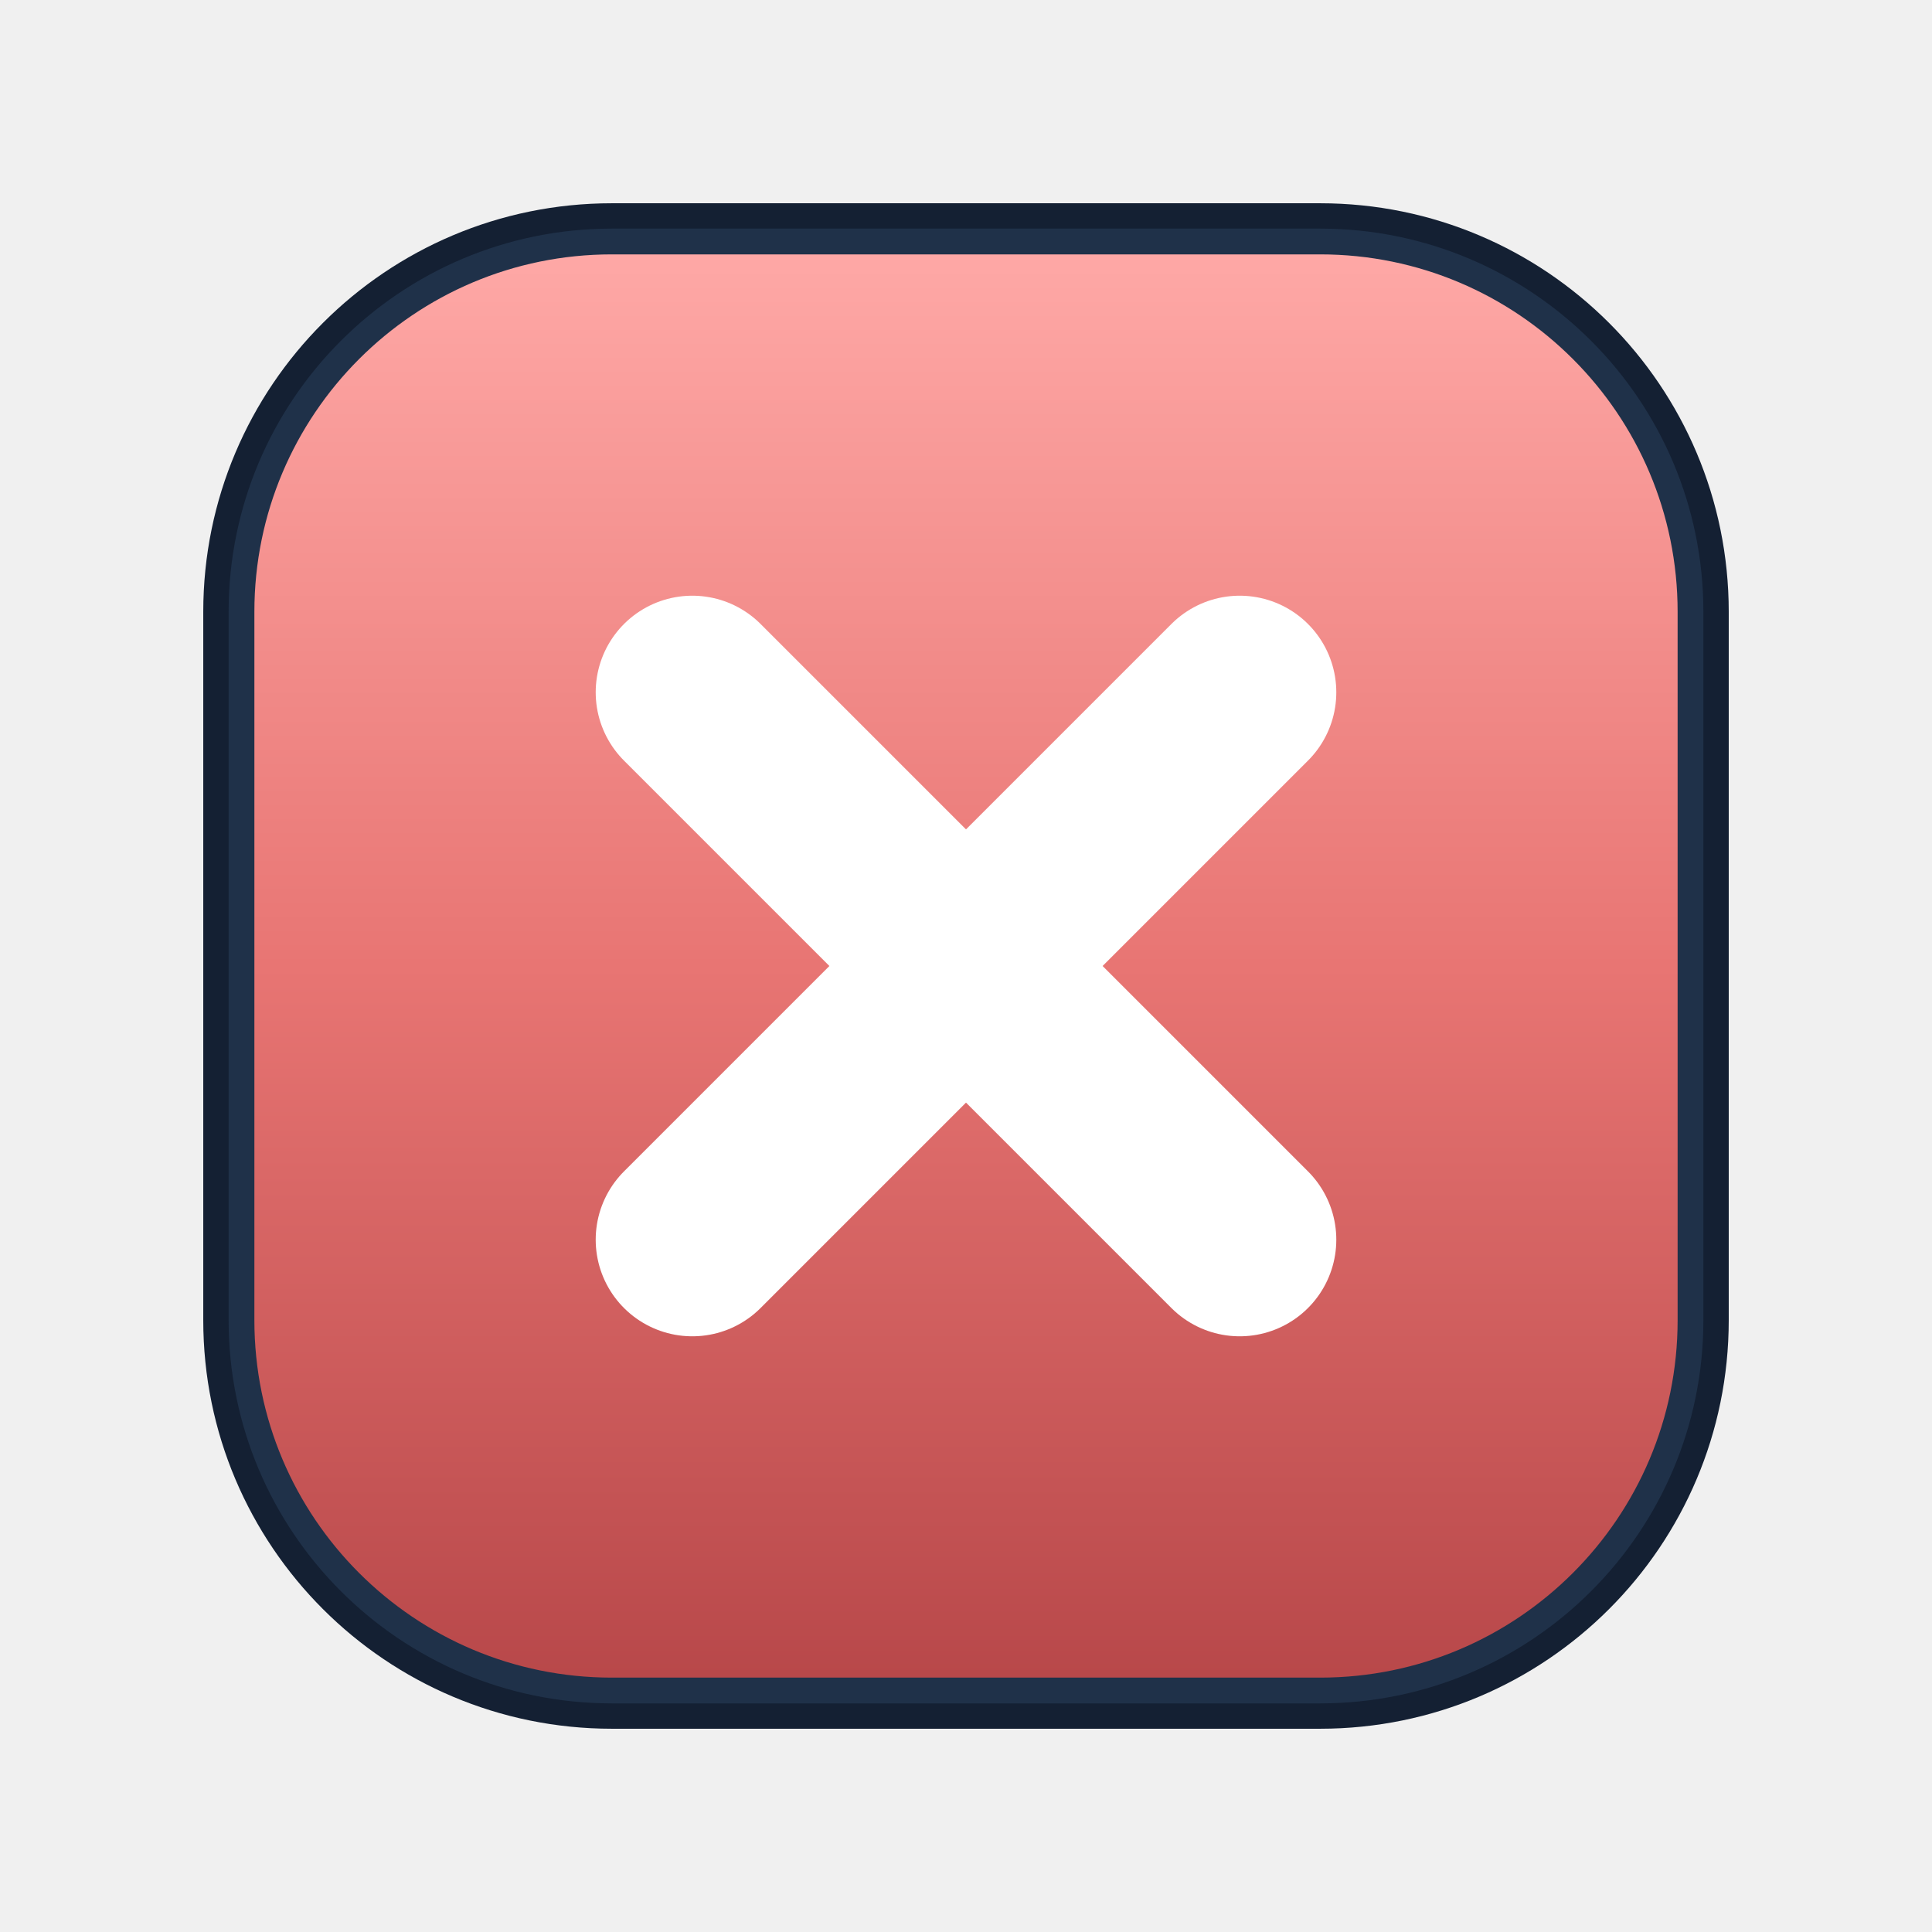
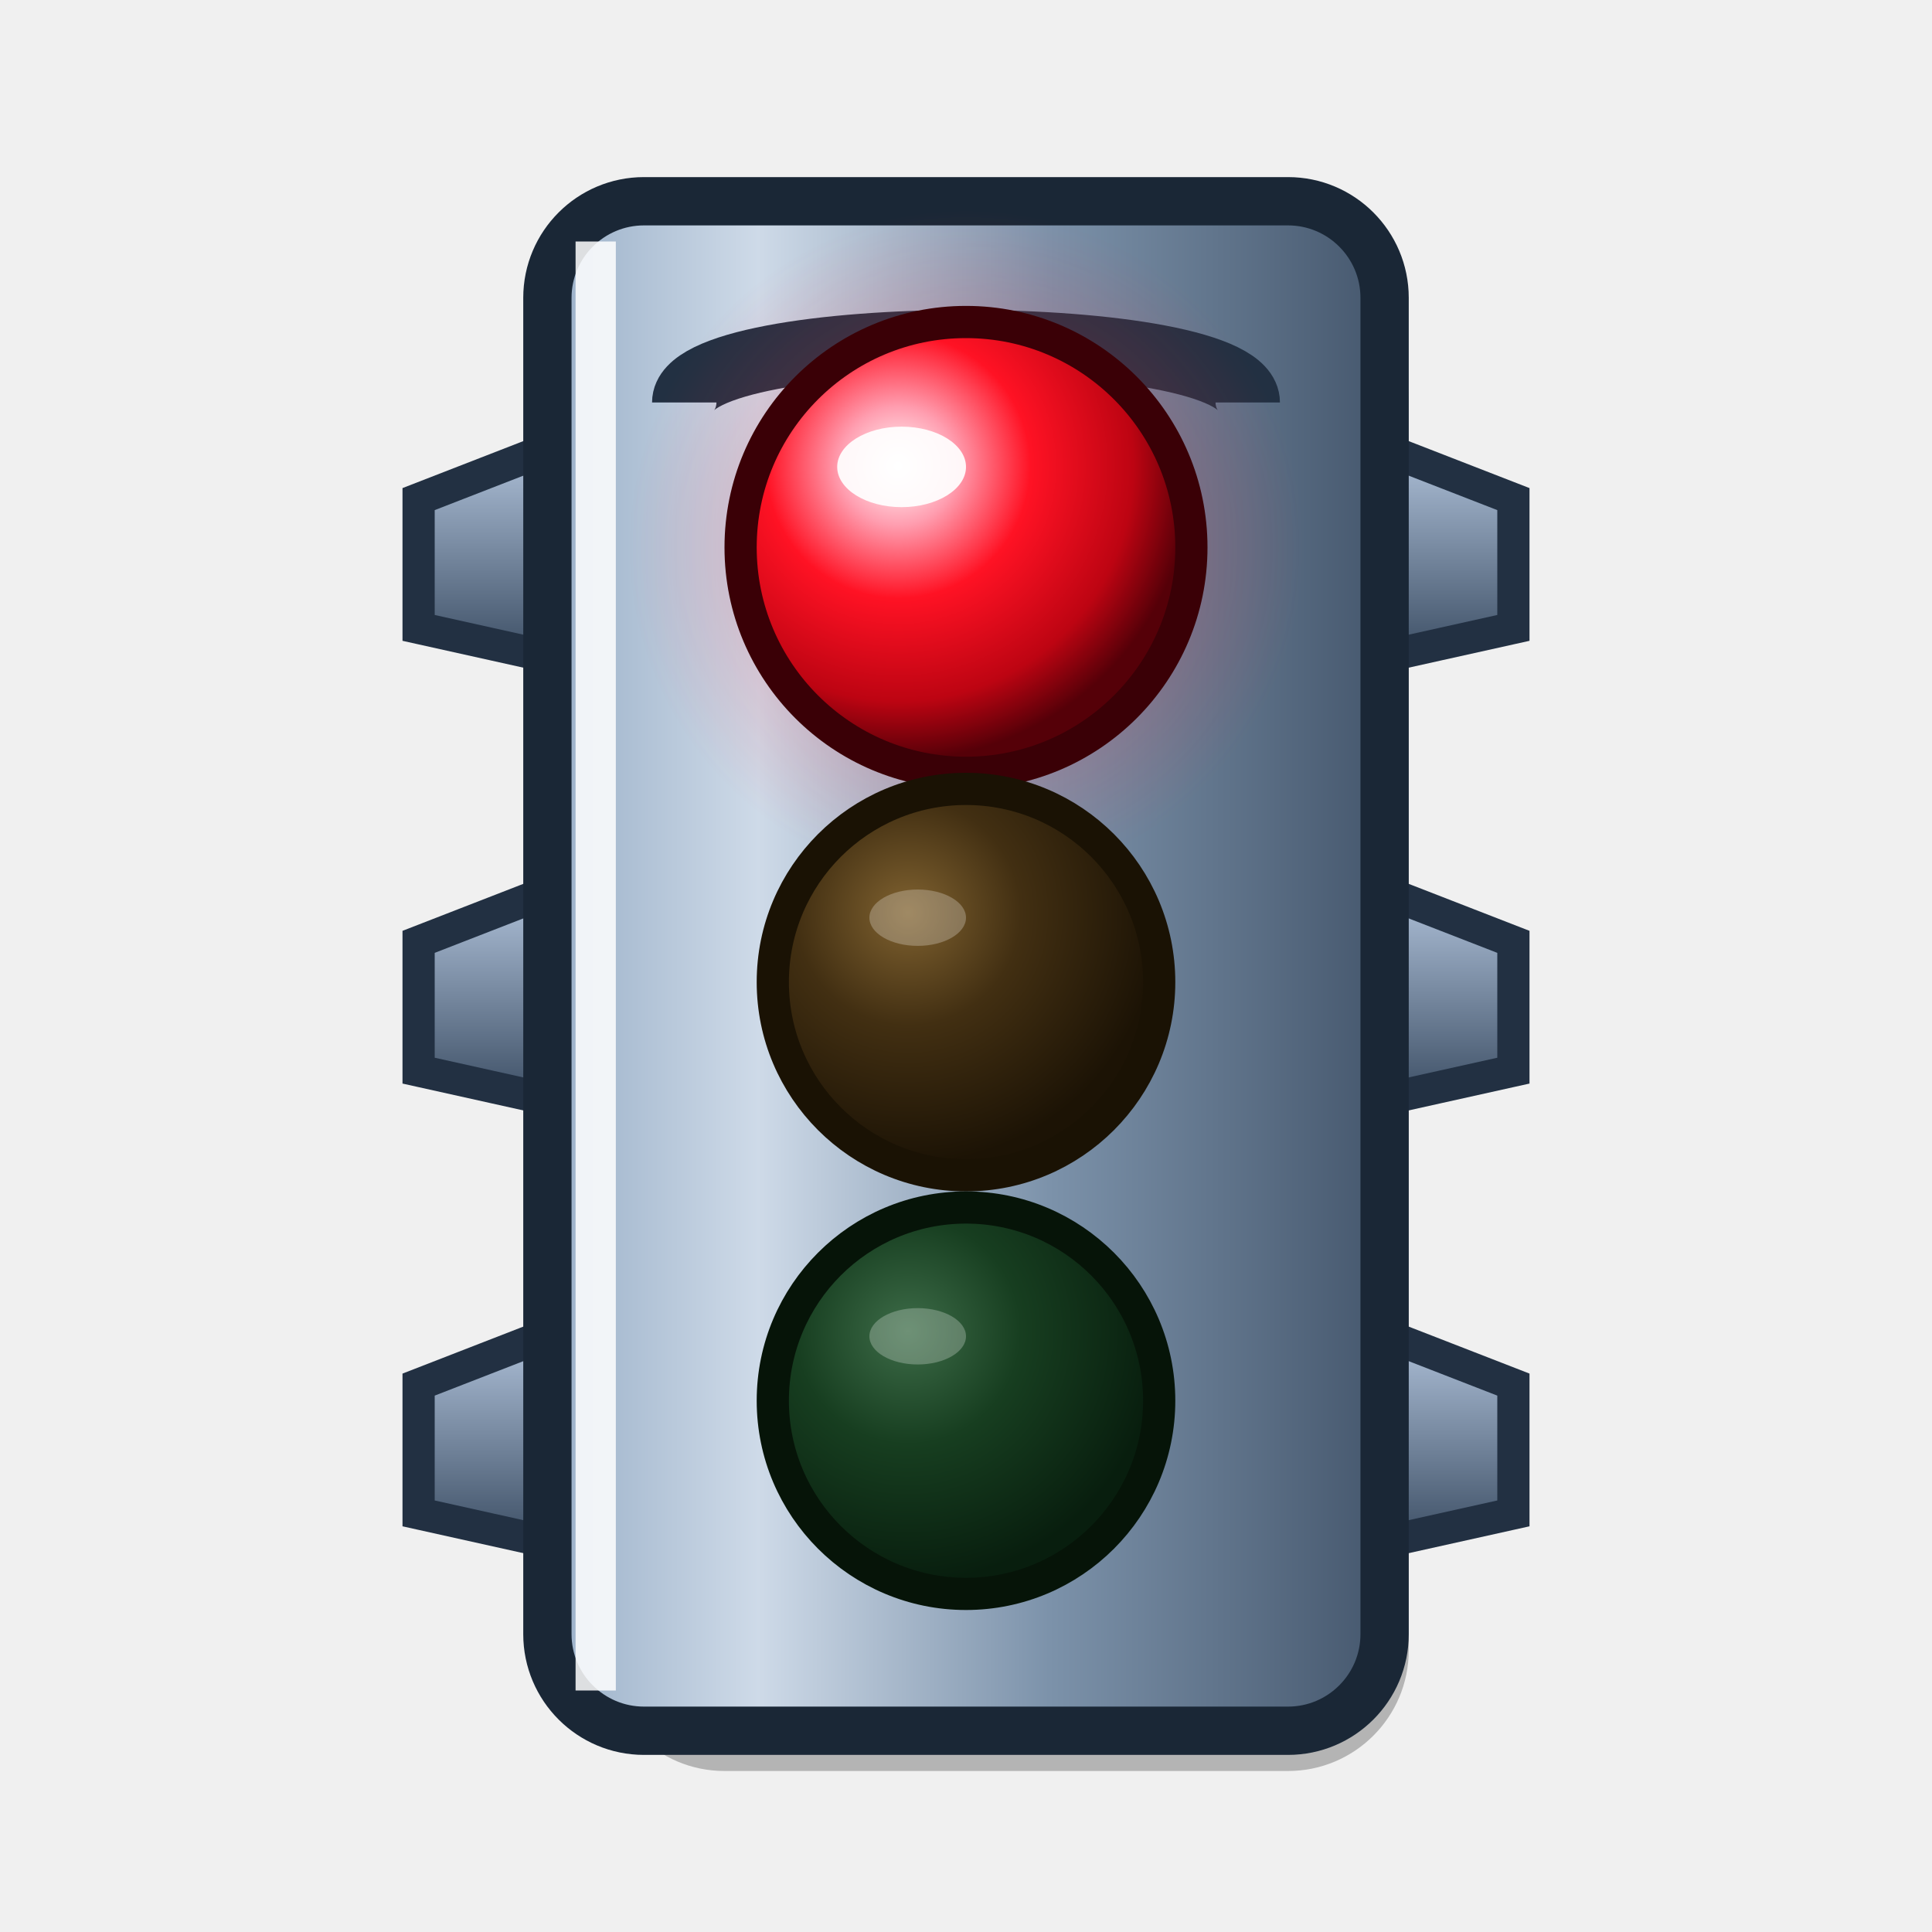
<svg xmlns="http://www.w3.org/2000/svg" viewBox="0 0 24 24" width="24" height="24">
  <defs>
-     <linearGradient id="g" x1="12" y1="2.8" x2="12" y2="21.2" gradientUnits="userSpaceOnUse">
-       <stop offset="0" stop-color="#ffaaa8" />
-       <stop offset="0.5" stop-color="#e87573" />
-       <stop offset="1" stop-color="#b64648" />
+     <linearGradient id="stop-housing" x1="0" y1="0" x2="1" y2="0">
+       <stop offset="0%" stop-color="#9ab0c8" />
+       <stop offset="25%" stop-color="#cedae8" />
+       <stop offset="60%" stop-color="#7c92aa" />
+       <stop offset="100%" stop-color="#46586e" />
    </linearGradient>
+     <linearGradient id="stop-visor" x1="0" y1="0" x2="0" y2="1">
+       <stop offset="0%" stop-color="#b2c4dc" />
+       <stop offset="100%" stop-color="#3b4d63" />
+     </linearGradient>
+     <radialGradient id="stop-red" cx="35%" cy="32%" r="65%">
+       <stop offset="0%" stop-color="#ffffff" />
+       <stop offset="20%" stop-color="#ff9eb0" />
+       <stop offset="45%" stop-color="#ff1224" />
+       <stop offset="80%" stop-color="#bd0412" />
+       <stop offset="100%" stop-color="#550008" />
+     </radialGradient>
+     <radialGradient id="stop-redglow" cx="50%" cy="50%" r="50%">
+       <stop offset="0%" stop-color="#ff3344" stop-opacity="0.45" />
+       <stop offset="100%" stop-color="#ff3344" stop-opacity="0" />
+     </radialGradient>
+     <radialGradient id="stop-amber" cx="35%" cy="32%" r="65%">
+       <stop offset="0%" stop-color="#806230" />
+       <stop offset="45%" stop-color="#422f12" />
+       <stop offset="100%" stop-color="#1c1305" />
+     </radialGradient>
+     <radialGradient id="stop-green" cx="35%" cy="32%" r="65%">
+       <stop offset="0%" stop-color="#3d6c48" />
+       <stop offset="45%" stop-color="#173e20" />
+       <stop offset="100%" stop-color="#081e0e" />
+     </radialGradient>
  </defs>
-   <rect x="3" y="3" width="18" height="18" rx="4.6" fill="none" stroke="#142033" stroke-width="0.95" />
-   <rect x="3" y="3" width="18" height="18" rx="4.6" fill="url(#g)" stroke="#1f3149" stroke-width="0.32" />
-   <path d="M 8.6 8.6 L 15.4 15.4 M 15.4 8.6 L 8.6 15.4" stroke="#ffffff" stroke-width="2.4" stroke-linecap="round" />
+   <rect x="7.5" y="3.5" width="10" height="18.5" rx="1.5" fill="#000000" opacity="0.25" />
+   <path d="M 7 5.5 L 5.2 6.2 L 5.2 7.8 L 7 8.2 Z" fill="url(#stop-visor)" stroke="#223042" stroke-width="0.4" />
+   <path d="M 7 11.0 L 5.2 11.7 L 5.2 13.3 L 7 13.7 Z" fill="url(#stop-visor)" stroke="#223042" stroke-width="0.4" />
+   <path d="M 7 16.5 L 5.2 17.2 L 5.2 18.8 L 7 19.2 Z" fill="url(#stop-visor)" stroke="#223042" stroke-width="0.4" />
+   <path d="M 17 5.5 L 18.8 6.2 L 18.8 7.8 L 17 8.2 Z" fill="url(#stop-visor)" stroke="#223042" stroke-width="0.4" />
+   <path d="M 17 11.0 L 18.8 11.7 L 18.8 13.3 L 17 13.7 Z" fill="url(#stop-visor)" stroke="#223042" stroke-width="0.4" />
+   <path d="M 17 16.5 L 18.8 17.2 L 18.8 18.8 L 17 19.2 Z" fill="url(#stop-visor)" stroke="#223042" stroke-width="0.4" />
+   <rect x="6.8" y="2.5" width="10.4" height="19" rx="1.2" fill="url(#stop-housing)" stroke="#1a2736" stroke-width="0.6" />
+   <line x1="7.4" y1="3" x2="7.4" y2="21" stroke="#ffffff" stroke-width="0.5" opacity="0.85" />
+   <path d="M 8.5 5 C 8.5 4, 15.5 4, 15.5 5" fill="none" stroke="#223042" stroke-width="0.8" />
+   <circle cx="12" cy="6.8" r="4.2" fill="url(#stop-redglow)" />
+   <circle cx="12" cy="6.8" r="2.8" fill="url(#stop-red)" stroke="#3a0006" stroke-width="0.4" />
+   <ellipse cx="11.2" cy="5.8" rx="0.8" ry="0.5" fill="#ffffff" opacity="0.92" />
+   <circle cx="12" cy="12.2" r="2.4" fill="url(#stop-amber)" stroke="#1a1204" stroke-width="0.4" />
+   <ellipse cx="11.4" cy="11.4" rx="0.6" ry="0.35" fill="#ffffff" opacity="0.25" />
+   <circle cx="12" cy="17.4" r="2.4" fill="url(#stop-green)" stroke="#061408" stroke-width="0.4" />
+   <ellipse cx="11.4" cy="16.6" rx="0.6" ry="0.35" fill="#ffffff" opacity="0.25" />
</svg>
